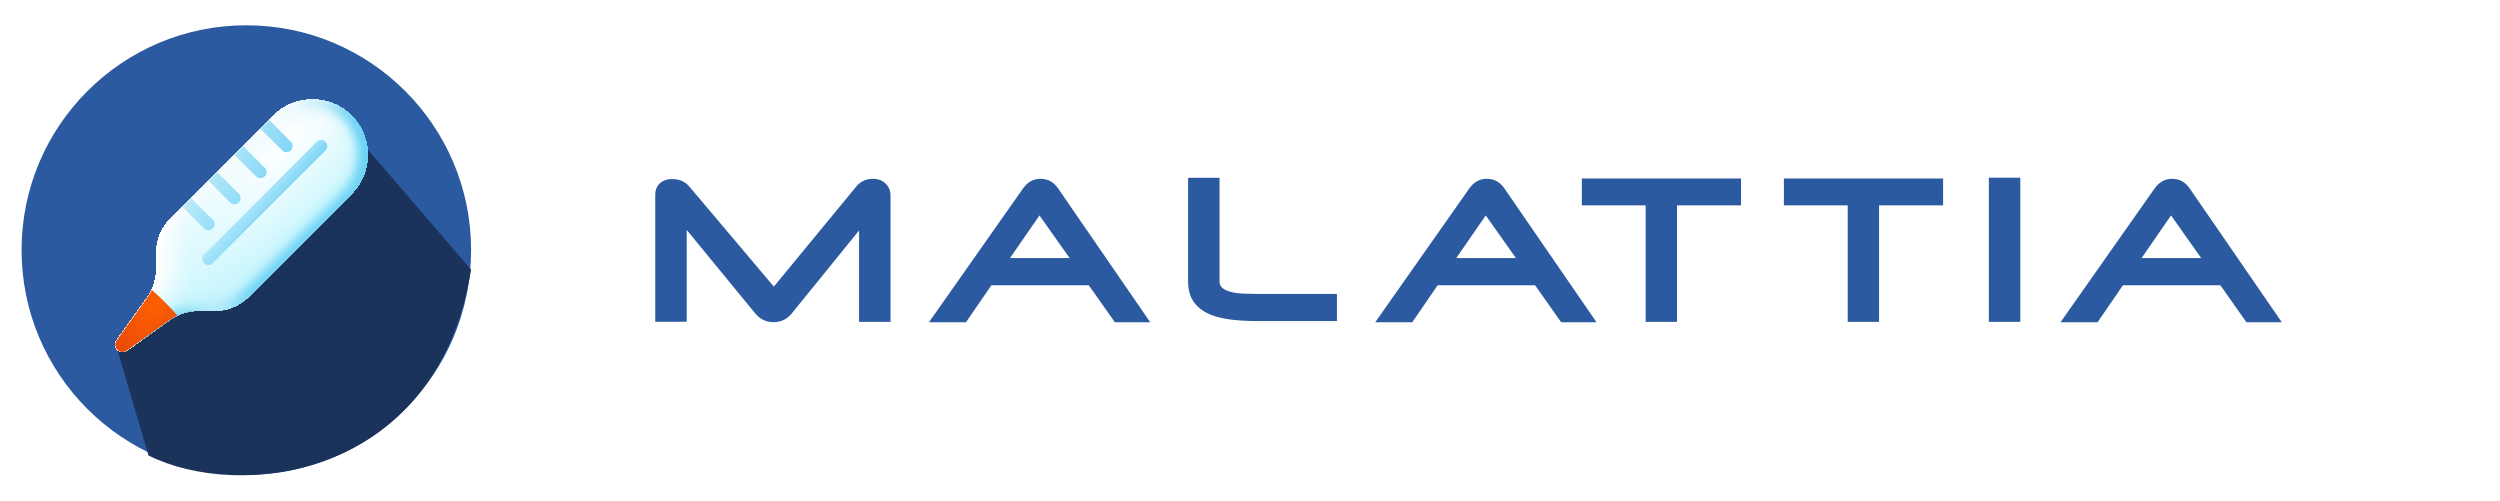
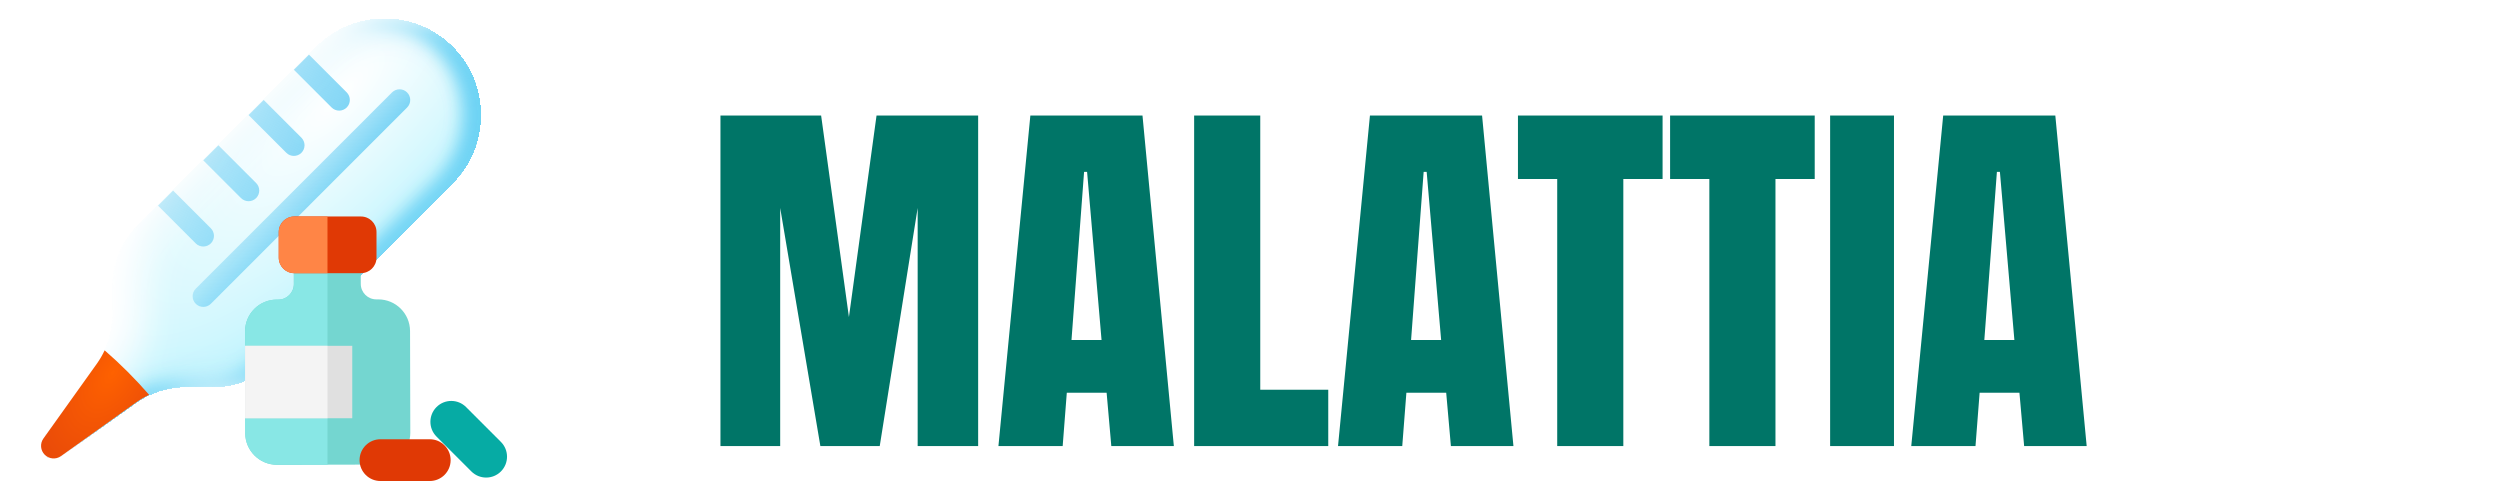
<svg xmlns="http://www.w3.org/2000/svg" version="1.1" id="Layer_1" x="0px" y="0px" viewBox="0 0 300 60" xml:space="preserve" width="300" height="60">
  <defs id="defs53">
    <filter id="filter0_iii_103_1650" x="2.783" y="2.343" width="28.874" height="25.874" filterUnits="userSpaceOnUse" color-interpolation-filters="sRGB">
      <feFlood flood-opacity="0" result="BackgroundImageFix" id="feFlood3233" />
      <feBlend mode="normal" in="SourceGraphic" in2="BackgroundImageFix" result="shape" id="feBlend3235" />
      <feColorMatrix in="SourceAlpha" type="matrix" values="0 0 0 0 0 0 0 0 0 0 0 0 0 0 0 0 0 0 127 0" result="hardAlpha" id="feColorMatrix3237" />
      <feOffset dx="-1" id="feOffset3239" />
      <feGaussianBlur stdDeviation="0.5" id="feGaussianBlur3241" />
      <feComposite in2="hardAlpha" operator="arithmetic" k2="-1" k3="1" id="feComposite3243" k1="0" k4="0" />
      <feColorMatrix type="matrix" values="0 0 0 0 0.42 0 0 0 0 0.824 0 0 0 0 0.957 0 0 0 1 0" id="feColorMatrix3245" />
      <feBlend mode="normal" in2="shape" result="effect1_innerShadow_103_1650" id="feBlend3247" />
      <feColorMatrix in="SourceAlpha" type="matrix" values="0 0 0 0 0 0 0 0 0 0 0 0 0 0 0 0 0 0 127 0" result="hardAlpha" id="feColorMatrix3249" />
      <feOffset id="feOffset3251" />
      <feGaussianBlur stdDeviation="1" id="feGaussianBlur3253" />
      <feComposite in2="hardAlpha" operator="arithmetic" k2="-1" k3="1" id="feComposite3255" k1="0" k4="0" />
      <feColorMatrix type="matrix" values="0 0 0 0 0.42 0 0 0 0 0.824 0 0 0 0 0.957 0 0 0 1 0" id="feColorMatrix3257" />
      <feBlend mode="normal" in2="effect1_innerShadow_103_1650" result="effect2_innerShadow_103_1650" id="feBlend3259" />
      <feColorMatrix in="SourceAlpha" type="matrix" values="0 0 0 0 0 0 0 0 0 0 0 0 0 0 0 0 0 0 127 0" result="hardAlpha" id="feColorMatrix3261" />
      <feOffset dx="2" id="feOffset3263" />
      <feGaussianBlur stdDeviation="1" id="feGaussianBlur3265" />
      <feComposite in2="hardAlpha" operator="arithmetic" k2="-1" k3="1" id="feComposite3267" k1="0" k4="0" />
      <feColorMatrix type="matrix" values="0 0 0 0 1 0 0 0 0 1 0 0 0 0 1 0 0 0 1 0" id="feColorMatrix3269" />
      <feBlend mode="normal" in2="effect2_innerShadow_103_1650" result="effect3_innerShadow_103_1650" id="feBlend3271" />
    </filter>
    <radialGradient id="paint0_radial_103_1650" cx="0" cy="0" r="1" gradientUnits="userSpaceOnUse" gradientTransform="matrix(-23.95778,24.91583,-8.305252,-7.985904,21.288,6.93591)">
      <stop stop-color="white" id="stop3274" />
      <stop offset="1" stop-color="#AEF1FD" id="stop3276" />
    </radialGradient>
    <linearGradient id="paint1_linear_103_1650" x1="26.787" y1="4.874" x2="12.294" y2="-2.825" gradientUnits="userSpaceOnUse">
      <stop stop-color="#64CCF3" id="stop3279" />
      <stop offset="1" stop-color="#64CCF3" stop-opacity="0" id="stop3281" />
    </linearGradient>
    <linearGradient id="paint2_linear_103_1650" x1="30.927" y1="2.737" x2="26.61" y2="-0.993" gradientUnits="userSpaceOnUse">
      <stop stop-color="#64CCF3" id="stop3284" />
      <stop offset="1" stop-color="#64CCF3" stop-opacity="0" id="stop3286" />
    </linearGradient>
    <radialGradient id="paint3_radial_103_1650" cx="0" cy="0" r="1" gradientUnits="userSpaceOnUse" gradientTransform="matrix(-3.444282,5.555708,-2.981954,-1.848674,8.01294,23.162)">
      <stop stop-color="#FE6100" id="stop3289" />
      <stop offset="1" stop-color="#E94A09" id="stop3291" />
    </radialGradient>
+     <filter id="filter0_iii_103_1650-0" x="2.783" y="2.343" width="28.874" height="25.874" filterUnits="userSpaceOnUse" color-interpolation-filters="sRGB">
+       <feFlood flood-opacity="0" result="BackgroundImageFix" id="feFlood3233-3" />
+       <feBlend mode="normal" in="SourceGraphic" in2="BackgroundImageFix" result="shape" id="feBlend3235-3" />
+       <feColorMatrix in="SourceAlpha" type="matrix" values="0 0 0 0 0 0 0 0 0 0 0 0 0 0 0 0 0 0 127 0" result="hardAlpha" id="feColorMatrix3237-3" />
+       <feOffset dx="-1" id="feOffset3239-7" />
+       <feGaussianBlur stdDeviation="0.5" id="feGaussianBlur3241-3" />
+       <feComposite in2="hardAlpha" operator="arithmetic" k2="-1" k3="1" id="feComposite3243-2" k1="0" k4="0" />
+       <feColorMatrix type="matrix" values="0 0 0 0 0.42 0 0 0 0 0.824 0 0 0 0 0.957 0 0 0 1 0" id="feColorMatrix3245-6" />
+       <feBlend mode="normal" in2="shape" result="effect1_innerShadow_103_1650" id="feBlend3247-5" />
+       <feColorMatrix in="SourceAlpha" type="matrix" values="0 0 0 0 0 0 0 0 0 0 0 0 0 0 0 0 0 0 127 0" result="hardAlpha" id="feColorMatrix3249-2" />
+       <feOffset id="feOffset3251-6" />
+       <feGaussianBlur stdDeviation="1" id="feGaussianBlur3253-5" />
+       <feComposite in2="hardAlpha" operator="arithmetic" k2="-1" k3="1" id="feComposite3255-8" k1="0" k4="0" />
+       <feColorMatrix type="matrix" values="0 0 0 0 0.42 0 0 0 0 0.824 0 0 0 0 0.957 0 0 0 1 0" id="feColorMatrix3257-7" />
+       <feBlend mode="normal" in2="effect1_innerShadow_103_1650" result="effect2_innerShadow_103_1650" id="feBlend3259-9" />
+       <feColorMatrix in="SourceAlpha" type="matrix" values="0 0 0 0 0 0 0 0 0 0 0 0 0 0 0 0 0 0 127 0" result="hardAlpha" id="feColorMatrix3261-6" />
+       <feOffset dx="2" id="feOffset3263-0" />
+       <feGaussianBlur stdDeviation="1" id="feGaussianBlur3265-4" />
+       <feComposite in2="hardAlpha" operator="arithmetic" k2="-1" k3="1" id="feComposite3267-1" k1="0" k4="0" />
+       <feColorMatrix type="matrix" values="0 0 0 0 1 0 0 0 0 1 0 0 0 0 1 0 0 0 1 0" id="feColorMatrix3269-0" />
+       <feBlend mode="normal" in2="effect2_innerShadow_103_1650" result="effect3_innerShadow_103_1650" id="feBlend3271-4" />
+     </filter>
+     <radialGradient id="paint0_radial_103_1650-8" cx="0" cy="0" r="1" gradientUnits="userSpaceOnUse" gradientTransform="matrix(-23.95778,24.91583,-8.305252,-7.985904,21.288,6.93591)">
+       <stop stop-color="white" id="stop3274-7" />
+       <stop offset="1" stop-color="#AEF1FD" id="stop3276-0" />
+     </radialGradient>
+     <radialGradient id="paint3_radial_103_1650-7" cx="0" cy="0" r="1" gradientUnits="userSpaceOnUse" gradientTransform="matrix(-3.444282,5.555708,-2.981954,-1.848674,8.01294,23.162)">
+       <stop stop-color="#FE6100" id="stop3289-9" />
+       <stop offset="1" stop-color="#E94A09" id="stop3291-3" />
+     </radialGradient>
  </defs>
  <g id="g20">
</g>
  <g id="g22">
</g>
  <g id="g24">
</g>
  <g id="g26">
</g>
  <g id="g28">
</g>
  <g id="g30">
</g>
  <g id="g32">
</g>
  <g id="g34">
</g>
  <g id="g36">
</g>
  <g id="g38">
</g>
  <g id="g40">
</g>
  <g id="g42">
</g>
  <g id="g44">
</g>
  <g id="g46">
</g>
  <g id="g48">
</g>
  <g id="g20-3" transform="translate(-233.9404,-71.36002)">
</g>
  <g id="g22-5" transform="translate(-233.9404,-71.36002)">
</g>
  <g id="g24-6" transform="translate(-233.9404,-71.36002)">
</g>
  <g id="g26-2" transform="translate(-233.9404,-71.36002)">
</g>
  <g id="g28-9" transform="translate(-233.9404,-71.36002)">
</g>
  <g id="g30-1" transform="translate(-233.9404,-71.36002)">
</g>
  <g id="g32-2" transform="translate(-233.9404,-71.36002)">
</g>
  <g id="g34-7" transform="translate(-233.9404,-71.36002)">
</g>
  <g id="g36-0" transform="translate(-233.9404,-71.36002)">
</g>
  <g id="g38-9" transform="translate(-233.9404,-71.36002)">
</g>
  <g id="g40-3" transform="translate(-233.9404,-71.36002)">
</g>
  <g id="g42-6" transform="translate(-233.9404,-71.36002)">
</g>
  <g id="g44-0" transform="translate(-233.9404,-71.36002)">
</g>
  <g id="g46-6" transform="translate(-233.9404,-71.36002)">
</g>
  <g id="g48-2" transform="translate(-233.9404,-71.36002)">
</g>
  <g id="g1038" transform="matrix(0.1147234,0,0,0.1147234,-320.9856,1.471168)">
</g>
  <g id="g1040" transform="matrix(0.1147234,0,0,0.1147234,-320.9856,1.471168)">
</g>
  <g id="g1042" transform="matrix(0.1147234,0,0,0.1147234,-320.9856,1.471168)">
</g>
  <g id="g1044" transform="matrix(0.1147234,0,0,0.1147234,-320.9856,1.471168)">
</g>
  <g id="g1046" transform="matrix(0.1147234,0,0,0.1147234,-320.9856,1.471168)">
</g>
  <g id="g1048" transform="matrix(0.1147234,0,0,0.1147234,-320.9856,1.471168)">
</g>
  <g id="g1050" transform="matrix(0.1147234,0,0,0.1147234,-320.9856,1.471168)">
</g>
  <g id="g1052" transform="matrix(0.1147234,0,0,0.1147234,-320.9856,1.471168)">
</g>
  <g id="g1054" transform="matrix(0.1147234,0,0,0.1147234,-320.9856,1.471168)">
</g>
  <g id="g1056" transform="matrix(0.1147234,0,0,0.1147234,-320.9856,1.471168)">
</g>
  <g id="g1058" transform="matrix(0.1147234,0,0,0.1147234,-320.9856,1.471168)">
</g>
  <g id="g1060" transform="matrix(0.1147234,0,0,0.1147234,-320.9856,1.471168)">
</g>
  <g id="g1062" transform="matrix(0.1147234,0,0,0.1147234,-320.9856,1.471168)">
</g>
  <g id="g1064" transform="matrix(0.1147234,0,0,0.1147234,-320.9856,1.471168)">
</g>
  <g id="g1066" transform="matrix(0.1147234,0,0,0.1147234,-320.9856,1.471168)">
</g>
  <g id="g20-1" transform="translate(-348.4242,-113.5488)">
</g>
  <g id="g22-2" transform="translate(-348.4242,-113.5488)">
</g>
  <g id="g24-7" transform="translate(-348.4242,-113.5488)">
</g>
  <g id="g26-0" transform="translate(-348.4242,-113.5488)">
</g>
  <g id="g28-93" transform="translate(-348.4242,-113.5488)">
</g>
  <g id="g30-6" transform="translate(-348.4242,-113.5488)">
</g>
  <g id="g32-0" transform="translate(-348.4242,-113.5488)">
</g>
  <g id="g34-6" transform="translate(-348.4242,-113.5488)">
</g>
  <g id="g36-2" transform="translate(-348.4242,-113.5488)">
</g>
  <g id="g38-6" transform="translate(-348.4242,-113.5488)">
</g>
  <g id="g40-1" transform="translate(-348.4242,-113.5488)">
</g>
  <g id="g42-8" transform="translate(-348.4242,-113.5488)">
</g>
  <g id="g44-7" transform="translate(-348.4242,-113.5488)">
</g>
  <g id="g46-9" transform="translate(-348.4242,-113.5488)">
</g>
  <g id="g48-20" transform="translate(-348.4242,-113.5488)">
</g>
  <g id="g1038-2" transform="matrix(0.1147234,0,0,0.1147234,-435.4695,-40.71762)">
</g>
  <g id="g1040-3" transform="matrix(0.1147234,0,0,0.1147234,-435.4695,-40.71762)">
</g>
  <g id="g1042-7" transform="matrix(0.1147234,0,0,0.1147234,-435.4695,-40.71762)">
</g>
  <g id="g1044-5" transform="matrix(0.1147234,0,0,0.1147234,-435.4695,-40.71762)">
</g>
  <g id="g1046-9" transform="matrix(0.1147234,0,0,0.1147234,-435.4695,-40.71762)">
</g>
  <g id="g1048-2" transform="matrix(0.1147234,0,0,0.1147234,-435.4695,-40.71762)">
</g>
  <g id="g1050-2" transform="matrix(0.1147234,0,0,0.1147234,-435.4695,-40.71762)">
</g>
  <g id="g1052-8" transform="matrix(0.1147234,0,0,0.1147234,-435.4695,-40.71762)">
</g>
  <g id="g1054-9" transform="matrix(0.1147234,0,0,0.1147234,-435.4695,-40.71762)">
</g>
  <g id="g1056-7" transform="matrix(0.1147234,0,0,0.1147234,-435.4695,-40.71762)">
</g>
  <g id="g1058-3" transform="matrix(0.1147234,0,0,0.1147234,-435.4695,-40.71762)">
</g>
  <g id="g1060-6" transform="matrix(0.1147234,0,0,0.1147234,-435.4695,-40.71762)">
</g>
  <g id="g1062-1" transform="matrix(0.1147234,0,0,0.1147234,-435.4695,-40.71762)">
</g>
  <g id="g1064-2" transform="matrix(0.1147234,0,0,0.1147234,-435.4695,-40.71762)">
</g>
  <g id="g1066-9" transform="matrix(0.1147234,0,0,0.1147234,-435.4695,-40.71762)">
</g>
-   <g id="g3348" transform="matrix(0.8990504,0,0,0.8990504,-15.25673,110.7153)">
-     <circle style="fill:#2c5aa0;fill-opacity:1;stroke-width:0.117" cx="49.849" cy="-89.772" r="30" id="circle2" />
-     <path style="fill:#1b335a;fill-opacity:1;stroke-width:0.117" d="M 79.849,-87.156 66.003,-103.253 c -5.118,3.948 -15.647,13.482 -33.368,26.803 l 4.146,14.087 c 11.888,6.014 38.462,3.424 43.067,-24.793 z" id="path4-3" />
-     <g style="fill:none" id="g3338" transform="matrix(1.302031,0,0,1.302031,27.42806,-112.9072)">
-       <g filter="url(#filter0_iii_103_1650)" id="g3225">
-         <path d="M 20,4 9.473,14.527 c -0.943,0.943 -1.473,2.222 -1.473,3.556 l 2e-5,1.639 C 8,20.77 7.673,21.792 7.063,22.645 L 3.921,27.044 C 3.71,27.339 3.744,27.744 4,28 4.256,28.257 4.661,28.29 4.956,28.079 L 9.355,24.937 C 10.208,24.328 11.23,24 12.278,24 h 1.639 c 1.334,0 2.613,-0.53 3.556,-1.473 L 28,12 c 2.209,-2.209 2.209,-5.791 0,-8 -2.209,-2.209 -5.791,-2.209 -8,0 z" fill="url(#paint0_radial_103_1650)" id="path3223" style="fill:url(#paint0_radial_103_1650)" />
+   <g id="g1" transform="matrix(1.116817,0,0,1.116817,25.22708,-1.072342)">
+     <g style="fill:none" id="g3338" transform="matrix(1.824979,0,0,1.824979,-25.07839,-1.276401)">
+       <g filter="url(#filter0_iii_103_1650)" id="g3225" style="filter:url(#filter0_iii_103_1650-0)">
+         <path d="M 20,4 9.473,14.527 c -0.943,0.943 -1.473,2.222 -1.473,3.556 l 2e-5,1.639 C 8,20.77 7.673,21.792 7.063,22.645 L 3.921,27.044 C 3.71,27.339 3.744,27.744 4,28 4.256,28.257 4.661,28.29 4.956,28.079 L 9.355,24.937 C 10.208,24.328 11.23,24 12.278,24 h 1.639 c 1.334,0 2.613,-0.53 3.556,-1.473 L 28,12 c 2.209,-2.209 2.209,-5.791 0,-8 -2.209,-2.209 -5.791,-2.209 -8,0 z" fill="url(#paint0_radial_103_1650)" id="path3223" style="fill:url(#paint0_radial_103_1650-8)" />
      </g>
      <path fill-rule="evenodd" clip-rule="evenodd" d="m 19.556,4.444 -0.889,0.889 2.222,2.222 c 0.245,0.245 0.643,0.245 0.889,0 0.245,-0.245 0.245,-0.643 0,-0.889 z m -3.556,3.556 2.222,2.222 c 0.245,0.245 0.643,0.245 0.889,0 0.245,-0.245 0.245,-0.643 0,-0.889 L 16.889,7.111 Z m -1.778,1.778 -0.889,0.889 2.222,2.222 c 0.245,0.245 0.643,0.245 0.889,0 0.245,-0.245 0.245,-0.643 0,-0.889 z m -3.555,3.556 2.222,2.222 c 0.245,0.245 0.643,0.245 0.889,0 0.245,-0.245 0.245,-0.643 0,-0.889 l -2.222,-2.222 z" fill="url(#paint1_linear_103_1650)" id="path3227" style="fill:url(#paint1_linear_103_1650)" />
      <path d="m 25.333,7.556 c 0.245,-0.245 0.245,-0.643 0,-0.889 -0.245,-0.245 -0.643,-0.245 -0.889,0 L 12.889,18.222 c -0.245,0.245 -0.245,0.643 0,0.889 0.245,0.245 0.643,0.245 0.889,0 z" fill="url(#paint2_linear_103_1650)" id="path3229" style="fill:url(#paint2_linear_103_1650)" />
-       <path fill-rule="evenodd" clip-rule="evenodd" d="M 10.147,24.474 C 9.336,23.539 8.46,22.663 7.526,21.852 7.396,22.129 7.242,22.394 7.063,22.645 L 3.92,27.044 C 3.709,27.339 3.743,27.744 3.999,28 c 0.256,0.257 0.661,0.29 0.956,0.079 l 4.4,-3.143 c 0.251,-0.179 0.516,-0.334 0.792,-0.463 z" fill="url(#paint3_radial_103_1650)" id="path3231" style="fill:url(#paint3_radial_103_1650)" />
+       <path fill-rule="evenodd" clip-rule="evenodd" d="M 10.147,24.474 C 9.336,23.539 8.46,22.663 7.526,21.852 7.396,22.129 7.242,22.394 7.063,22.645 L 3.92,27.044 C 3.709,27.339 3.743,27.744 3.999,28 c 0.256,0.257 0.661,0.29 0.956,0.079 l 4.4,-3.143 c 0.251,-0.179 0.516,-0.334 0.792,-0.463 z" fill="url(#paint3_radial_103_1650)" id="path3231" style="fill:url(#paint3_radial_103_1650-7)" />
    </g>
+     <path d="m 54.823,48.892 v -35.519 h 10.817 l 2.987,21.654 2.967,-21.654 h 10.918 v 35.519 H 76.013 V 23.302 L 71.937,48.892 H 65.559 L 61.241,23.302 v 25.59 z m 29.868,0 3.431,-35.519 h 12.048 l 3.37,35.519 H 96.82 L 96.316,43.161 h -4.278 l -0.444,5.731 z m 7.851,-11.402 h 3.229 L 94.217,19.428 h -0.323 z m 13.178,11.402 v -35.519 h 7.104 V 42.838 h 7.306 v 6.054 z m 15.459,0 3.431,-35.519 h 12.048 l 3.37,35.519 h -6.72 l -0.505,-5.731 h -4.278 l -0.444,5.731 z m 7.851,-11.402 h 3.229 L 130.704,19.428 h -0.323 z m 15.701,11.402 V 20.194 h -4.218 v -6.821 h 15.54 v 6.821 h -4.218 v 28.698 z m 16.347,0 V 20.194 h -4.218 v -6.821 h 15.54 v 6.821 h -4.218 v 28.698 z m 12.977,0 v -35.519 h 6.862 v 35.519 z m 8.718,0 3.431,-35.519 h 12.048 l 3.37,35.519 h -6.72 l -0.505,-5.731 h -4.278 l -0.444,5.731 z m 7.851,-11.402 h 3.229 L 192.298,19.428 h -0.323 z" id="path94" style="font-size:41.331px;font-family:Anton;-inkscape-font-specification:Anton;letter-spacing:0px;fill:#007567;stroke-width:3.444" aria-label="MALATTIA" />
+     <path style="fill:#74d6d0;stroke-width:0.056" d="m 18.051,33.128 -0.202,5e-4 c -0.922,0.002 -1.67,-0.743 -1.673,-1.664 l -0.005,-1.8 -7.198,0.018 0.004,1.8 c 0.002,0.921 -0.743,1.67 -1.664,1.673 l -0.171,4.44e-4 c -1.885,0.005 -3.409,1.536 -3.404,3.421 l 0.027,10.924 c 0.005,1.885 1.536,3.409 3.421,3.404 l 10.908,-0.027 c 1.885,-0.005 3.409,-1.536 3.404,-3.421 l -0.027,-10.924 c -0.005,-1.885 -1.536,-3.409 -3.421,-3.404 z" id="path1" />
+     <path style="fill:#88e7e5;fill-opacity:1;stroke-width:0.056" d="M 12.599,29.673 H 9 v 1.8 c 0,0.921 -0.747,1.669 -1.669,1.669 H 7.161 c -1.885,0 -3.413,1.528 -3.413,3.413 v 10.924 c 0,1.885 1.528,3.413 3.413,3.413 h 5.438 z" id="path2-0" />
+     <rect x="3.748" y="38.117" style="fill:#e0e0e0;stroke-width:0.056" width="11.513" height="7.782" id="rect2" />
+     <rect x="3.748" y="38.117" style="fill:#f4f4f4;stroke-width:0.056" width="8.851" height="7.782" id="rect3" />
+     <path style="fill:#06aba4;stroke-width:0.056" d="m 31.234,48.443 c 0.876,0.876 0.876,2.297 0,3.174 v 0 c -0.876,0.876 -2.297,0.876 -3.173,0 l -3.746,-3.746 c -0.876,-0.876 -0.876,-2.297 0,-3.174 v 0 c 0.876,-0.876 2.297,-0.876 3.174,0 z" id="path3-6" />
+     <g id="g5" transform="matrix(0.05551201,0,0,0.05551201,3.60419,24.22227)">
+       <path style="fill:#e03905" d="m 359.984,431.152 c 22.326,0 40.425,18.097 40.425,40.425 v 0 c 0,22.325 -18.099,40.424 -40.425,40.424 H 264.55 c -22.326,0 -40.425,-18.099 -40.425,-40.424 v 0 c 0,-22.326 18.099,-40.425 40.425,-40.425 z" id="path4-8" />
+       <path style="fill:#e03905" d="m 256.93,79.643 c 0,16.601 -13.457,30.057 -30.057,30.057 H 97.765 C 81.166,109.7 67.708,96.243 67.708,79.643 V 30.057 C 67.709,13.457 81.165,0 97.765,0 h 129.108 c 16.599,0 30.057,13.457 30.057,30.057 z" id="path5-7" />
+     </g>
+     <path style="fill:#ff8546;stroke-width:0.056" d="M 12.599,24.222 H 9.031 c -0.921,0 -1.669,0.747 -1.669,1.669 v 2.753 c 0,0.922 0.747,1.669 1.669,1.669 h 3.568 v -6.09 z" id="path6-9" />
  </g>
-   <path d="m 106.864,38.622 h -3.775 V 27.657 l -8.059,9.934 q -0.87,1.071 -2.196,1.071 -1.352,0 -2.222,-1.071 L 82.405,27.59 v 11.018 l -3.775,0.013 V 23.387 q 0,-0.884 0.562,-1.392 0.576,-0.509 1.473,-0.509 1.299,0 2.062,0.91 l 10.134,11.995 9.893,-12.009 q 0.763,-0.924 2.008,-0.924 0.924,0 1.513,0.576 0.589,0.562 0.589,1.473 z" id="path4366" style="font-size:27.418px;font-family:Neuropolitical;-inkscape-font-specification:Neuropolitical;letter-spacing:4.406px;fill:#2c5aa0;stroke-width:5.875;stroke-linecap:round;stroke-linejoin:round" />
-   <path d="m 138.031,38.675 h -4.244 l -3.133,-4.445 h -11.687 l -3.052,4.445 h -4.445 l 11.286,-16.052 q 0.817,-1.165 2.115,-1.165 1.312,0 2.102,1.151 z m -9.679,-7.711 -3.615,-5.114 -3.534,5.114 z" id="path4368" style="font-size:27.418px;font-family:Neuropolitical;-inkscape-font-specification:Neuropolitical;letter-spacing:4.406px;fill:#2c5aa0;stroke-width:5.875;stroke-linecap:round;stroke-linejoin:round" />
-   <path d="m 160.431,38.528 h -9.532 q -3.561,0 -5.409,-0.683 -2.918,-1.084 -2.918,-4.016 V 21.338 h 3.775 v 12.491 q 0,1.017 1.955,1.325 0.83,0.12 2.758,0.12 h 9.371 z" id="path4370" style="font-size:27.418px;font-family:Neuropolitical;-inkscape-font-specification:Neuropolitical;letter-spacing:4.406px;fill:#2c5aa0;stroke-width:5.875;stroke-linecap:round;stroke-linejoin:round" />
-   <path d="m 191.585,38.675 h -4.244 l -3.133,-4.445 h -11.687 l -3.052,4.445 h -4.445 l 11.286,-16.052 q 0.817,-1.165 2.115,-1.165 1.312,0 2.102,1.151 z m -9.679,-7.711 -3.615,-5.114 -3.534,5.114 z" id="path4372" style="font-size:27.418px;font-family:Neuropolitical;-inkscape-font-specification:Neuropolitical;letter-spacing:4.406px;fill:#2c5aa0;stroke-width:5.875;stroke-linecap:round;stroke-linejoin:round" />
-   <path d="m 208.924,24.645 h -7.684 v 13.977 h -3.762 v -13.977 h -7.658 v -3.226 h 19.104 z" id="path4374" style="font-size:27.418px;font-family:Neuropolitical;-inkscape-font-specification:Neuropolitical;letter-spacing:4.406px;fill:#2c5aa0;stroke-width:5.875;stroke-linecap:round;stroke-linejoin:round" />
-   <path d="m 233.171,24.645 h -7.684 v 13.977 h -3.762 v -13.977 h -7.658 v -3.226 h 19.104 z" id="path4376" style="font-size:27.418px;font-family:Neuropolitical;-inkscape-font-specification:Neuropolitical;letter-spacing:4.406px;fill:#2c5aa0;stroke-width:5.875;stroke-linecap:round;stroke-linejoin:round" />
-   <path d="m 242.437,38.622 h -3.775 V 21.325 h 3.775 z" id="path4378" style="font-size:27.418px;font-family:Neuropolitical;-inkscape-font-specification:Neuropolitical;letter-spacing:4.406px;fill:#2c5aa0;stroke-width:5.875;stroke-linecap:round;stroke-linejoin:round" />
-   <path d="m 273.819,38.675 h -4.244 l -3.133,-4.445 h -11.687 l -3.052,4.445 h -4.445 l 11.286,-16.052 q 0.817,-1.165 2.115,-1.165 1.312,0 2.102,1.151 z m -9.679,-7.711 -3.615,-5.114 -3.534,5.114 z" id="path4380" style="font-size:27.418px;font-family:Neuropolitical;-inkscape-font-specification:Neuropolitical;letter-spacing:4.406px;fill:#2c5aa0;stroke-width:5.875;stroke-linecap:round;stroke-linejoin:round" />
</svg>
